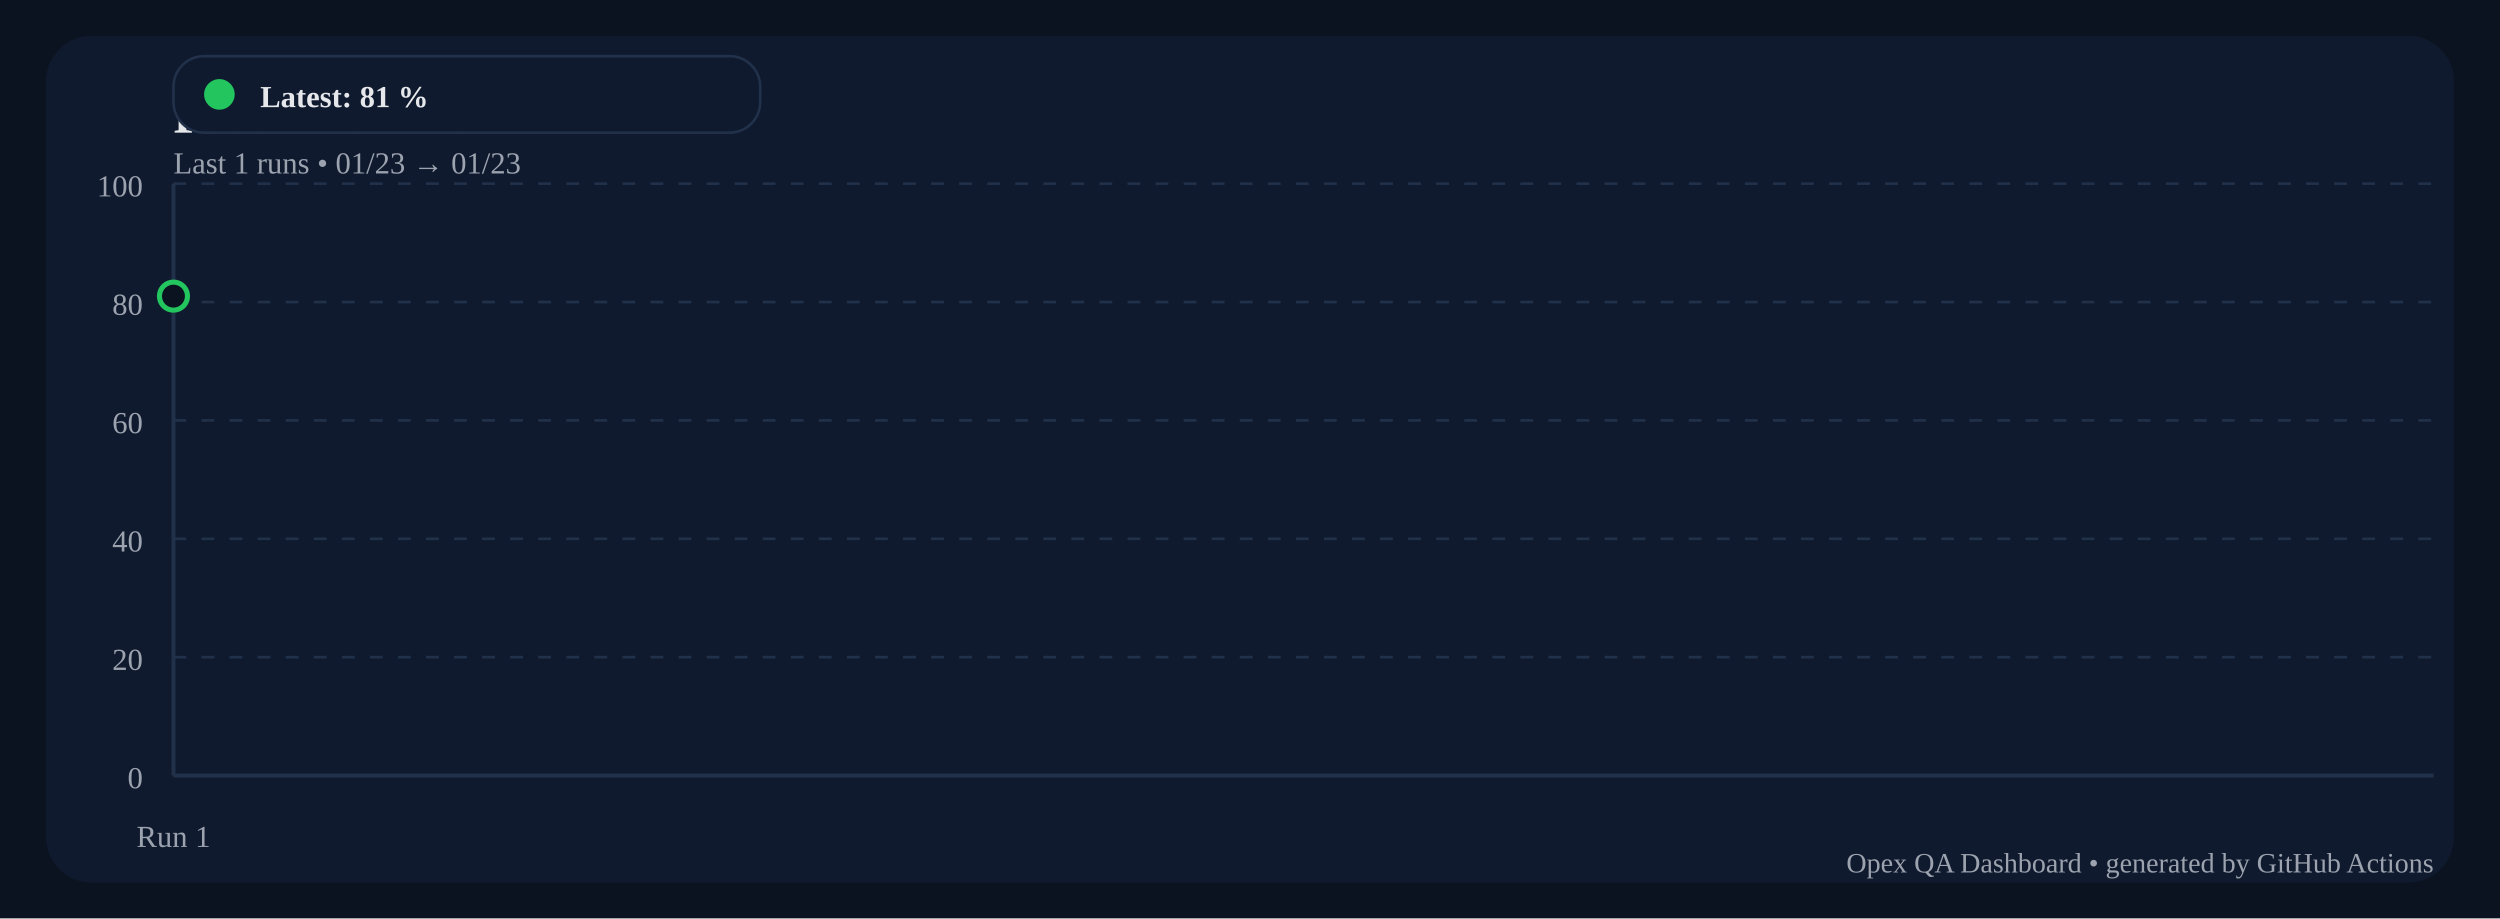
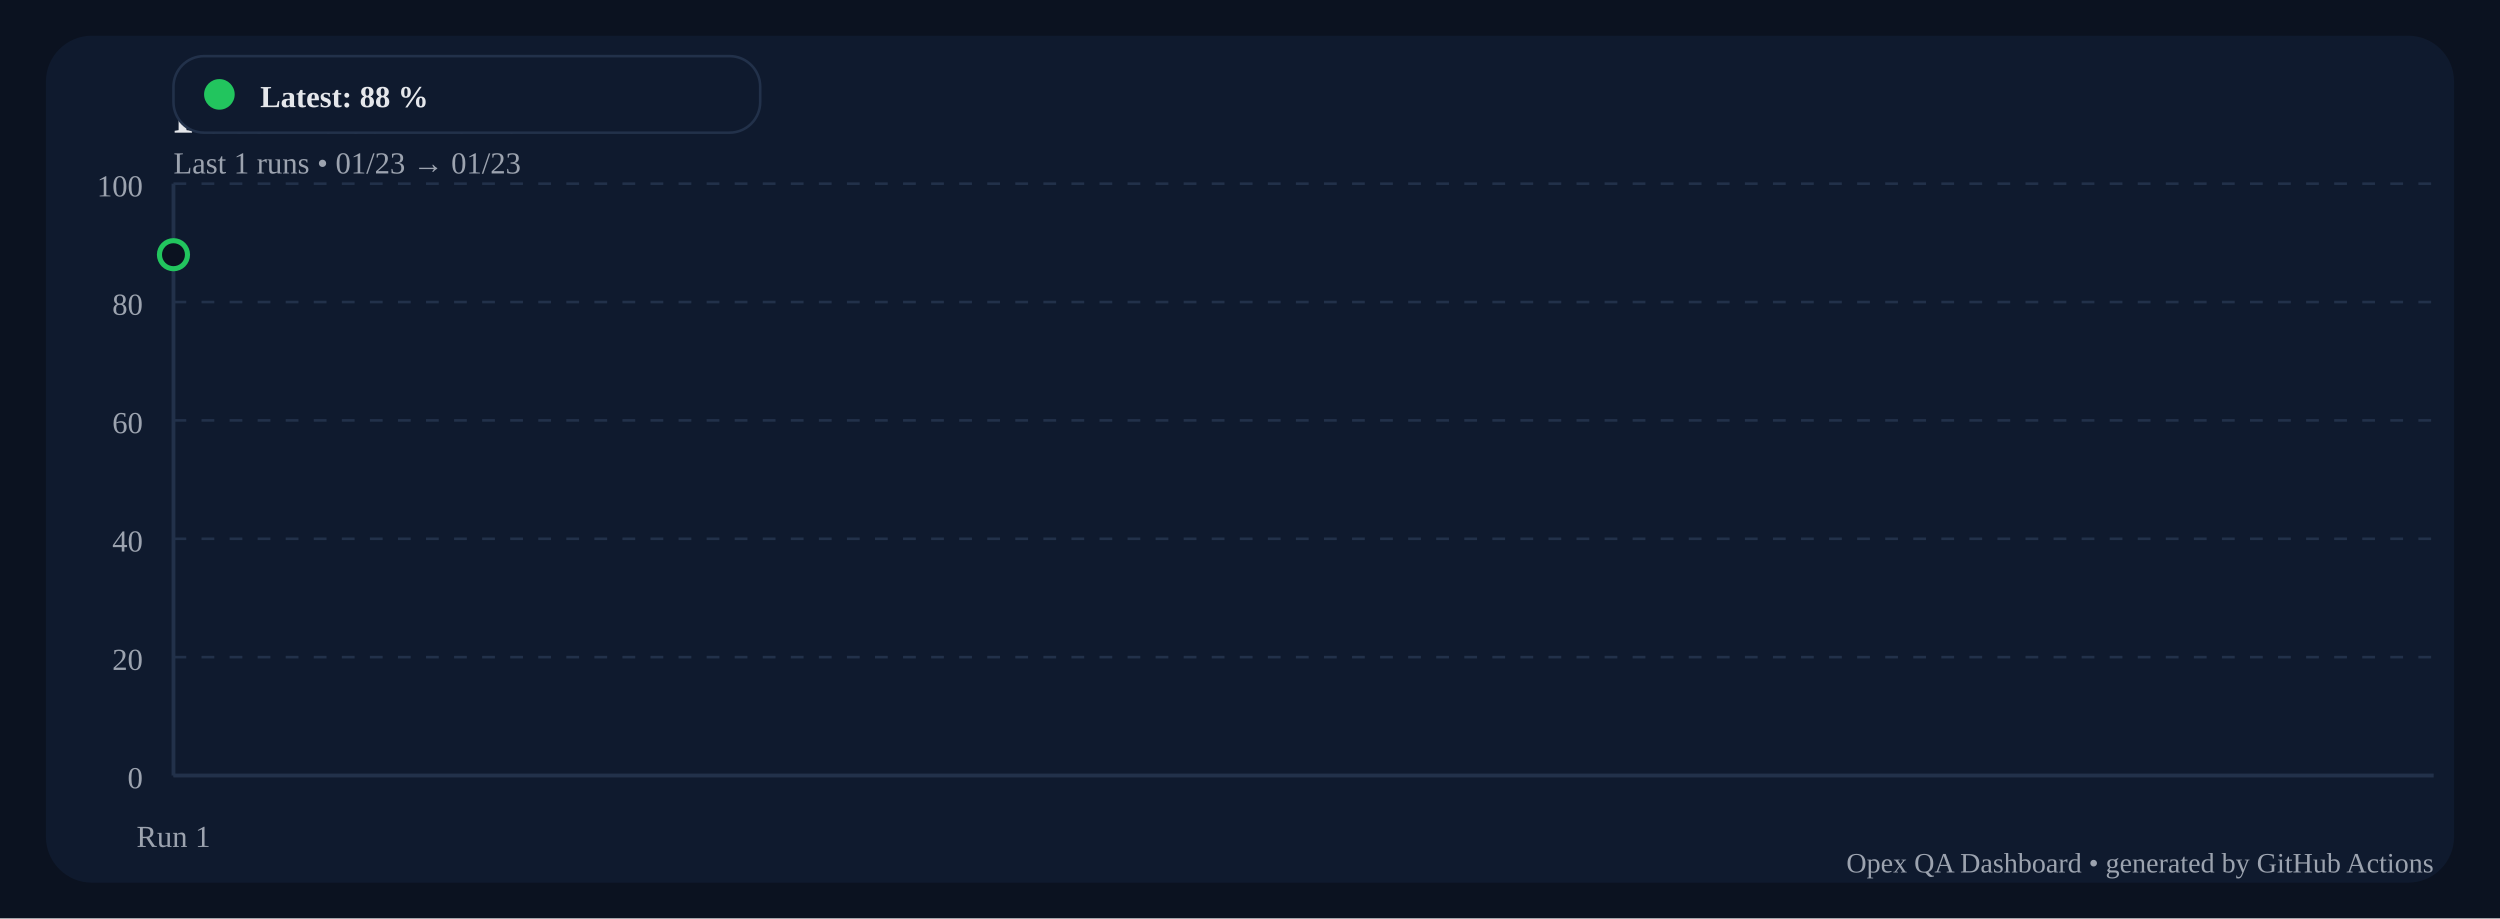
<svg xmlns="http://www.w3.org/2000/svg" width="980" height="360" viewBox="0 0 980 360">
  <defs>
    <linearGradient id="lineGlow_pass_rate.svg" x1="0" y1="0" x2="1" y2="0">
      <stop offset="0" stop-color="#22c55e" stop-opacity="0.15" />
      <stop offset="1" stop-color="#22c55e" stop-opacity="0.45" />
    </linearGradient>
  </defs>
  <rect x="0" y="0" width="980" height="360" fill="#0b1220" />
  <rect x="18" y="14" width="944" height="332" rx="18" fill="#0f1a2e" />
  <text x="68" y="52" fill="#e5e7eb" font-size="20" font-weight="800">Pass Rate Trend</text>
  <text x="68" y="68" fill="#9ca3af" font-size="12">Last 1 runs • 01/23 → 01/23</text>
  <g>
    <rect x="68" y="22" rx="12" ry="12" width="230" height="30" fill="#0f1a2e" stroke="#22314a" />
    <circle cx="86" cy="37" r="6" fill="#22c55e" />
    <text x="102" y="42" fill="#e5e7eb" font-size="12" font-weight="700">
-         Latest: 81 %
+         Latest: 88 %
      </text>
  </g>
  <line x1="68" y1="72" x2="954" y2="72" stroke="#22314a" stroke-dasharray="5 6" stroke-width="1" />
  <line x1="68" y1="118.4" x2="954" y2="118.4" stroke="#22314a" stroke-dasharray="5 6" stroke-width="1" />
  <line x1="68" y1="164.8" x2="954" y2="164.8" stroke="#22314a" stroke-dasharray="5 6" stroke-width="1" />
  <line x1="68" y1="211.2" x2="954" y2="211.2" stroke="#22314a" stroke-dasharray="5 6" stroke-width="1" />
  <line x1="68" y1="257.6" x2="954" y2="257.6" stroke="#22314a" stroke-dasharray="5 6" stroke-width="1" />
  <line x1="68" y1="304" x2="954" y2="304" stroke="#22314a" stroke-dasharray="5 6" stroke-width="1" />
  <line x1="68" y1="72" x2="68" y2="304" stroke="#22314a" stroke-width="1.5" />
  <line x1="68" y1="304" x2="954" y2="304" stroke="#22314a" stroke-width="1.5" />
  <text x="56" y="77" text-anchor="end" fill="#9ca3af" font-size="12">
        100
      </text>
  <text x="56" y="123.4" text-anchor="end" fill="#9ca3af" font-size="12">
        80
      </text>
  <text x="56" y="169.8" text-anchor="end" fill="#9ca3af" font-size="12">
        60
      </text>
  <text x="56" y="216.2" text-anchor="end" fill="#9ca3af" font-size="12">
        40
      </text>
  <text x="56" y="262.6" text-anchor="end" fill="#9ca3af" font-size="12">
        20
      </text>
  <text x="56" y="309" text-anchor="end" fill="#9ca3af" font-size="12">
        0
      </text>
  <text x="68" y="332" text-anchor="middle" fill="#9ca3af" font-size="12">Run 1</text>
-   <path d="M 68 116.08" fill="none" stroke="url(#lineGlow_pass_rate.svg)" stroke-width="10" stroke-linecap="round" opacity="0.65" />
-   <path d="M 68 116.08" fill="none" stroke="#22c55e" stroke-width="4" stroke-linecap="round" />
-   <circle cx="68" cy="116.08" r="5.5" fill="#0b1220" stroke="#22c55e" stroke-width="2" />
+   <path d="M 68 99.84" fill="none" stroke="url(#lineGlow_pass_rate.svg)" stroke-width="10" stroke-linecap="round" opacity="0.65" />
+   <path d="M 68 99.84" fill="none" stroke="#22c55e" stroke-width="4" stroke-linecap="round" />
+   <circle cx="68" cy="99.84" r="5.5" fill="#0b1220" stroke="#22c55e" stroke-width="2" />
  <text x="954" y="342" text-anchor="end" fill="#9ca3af" font-size="11">
      Opex QA Dashboard • generated by GitHub Actions
    </text>
</svg>
